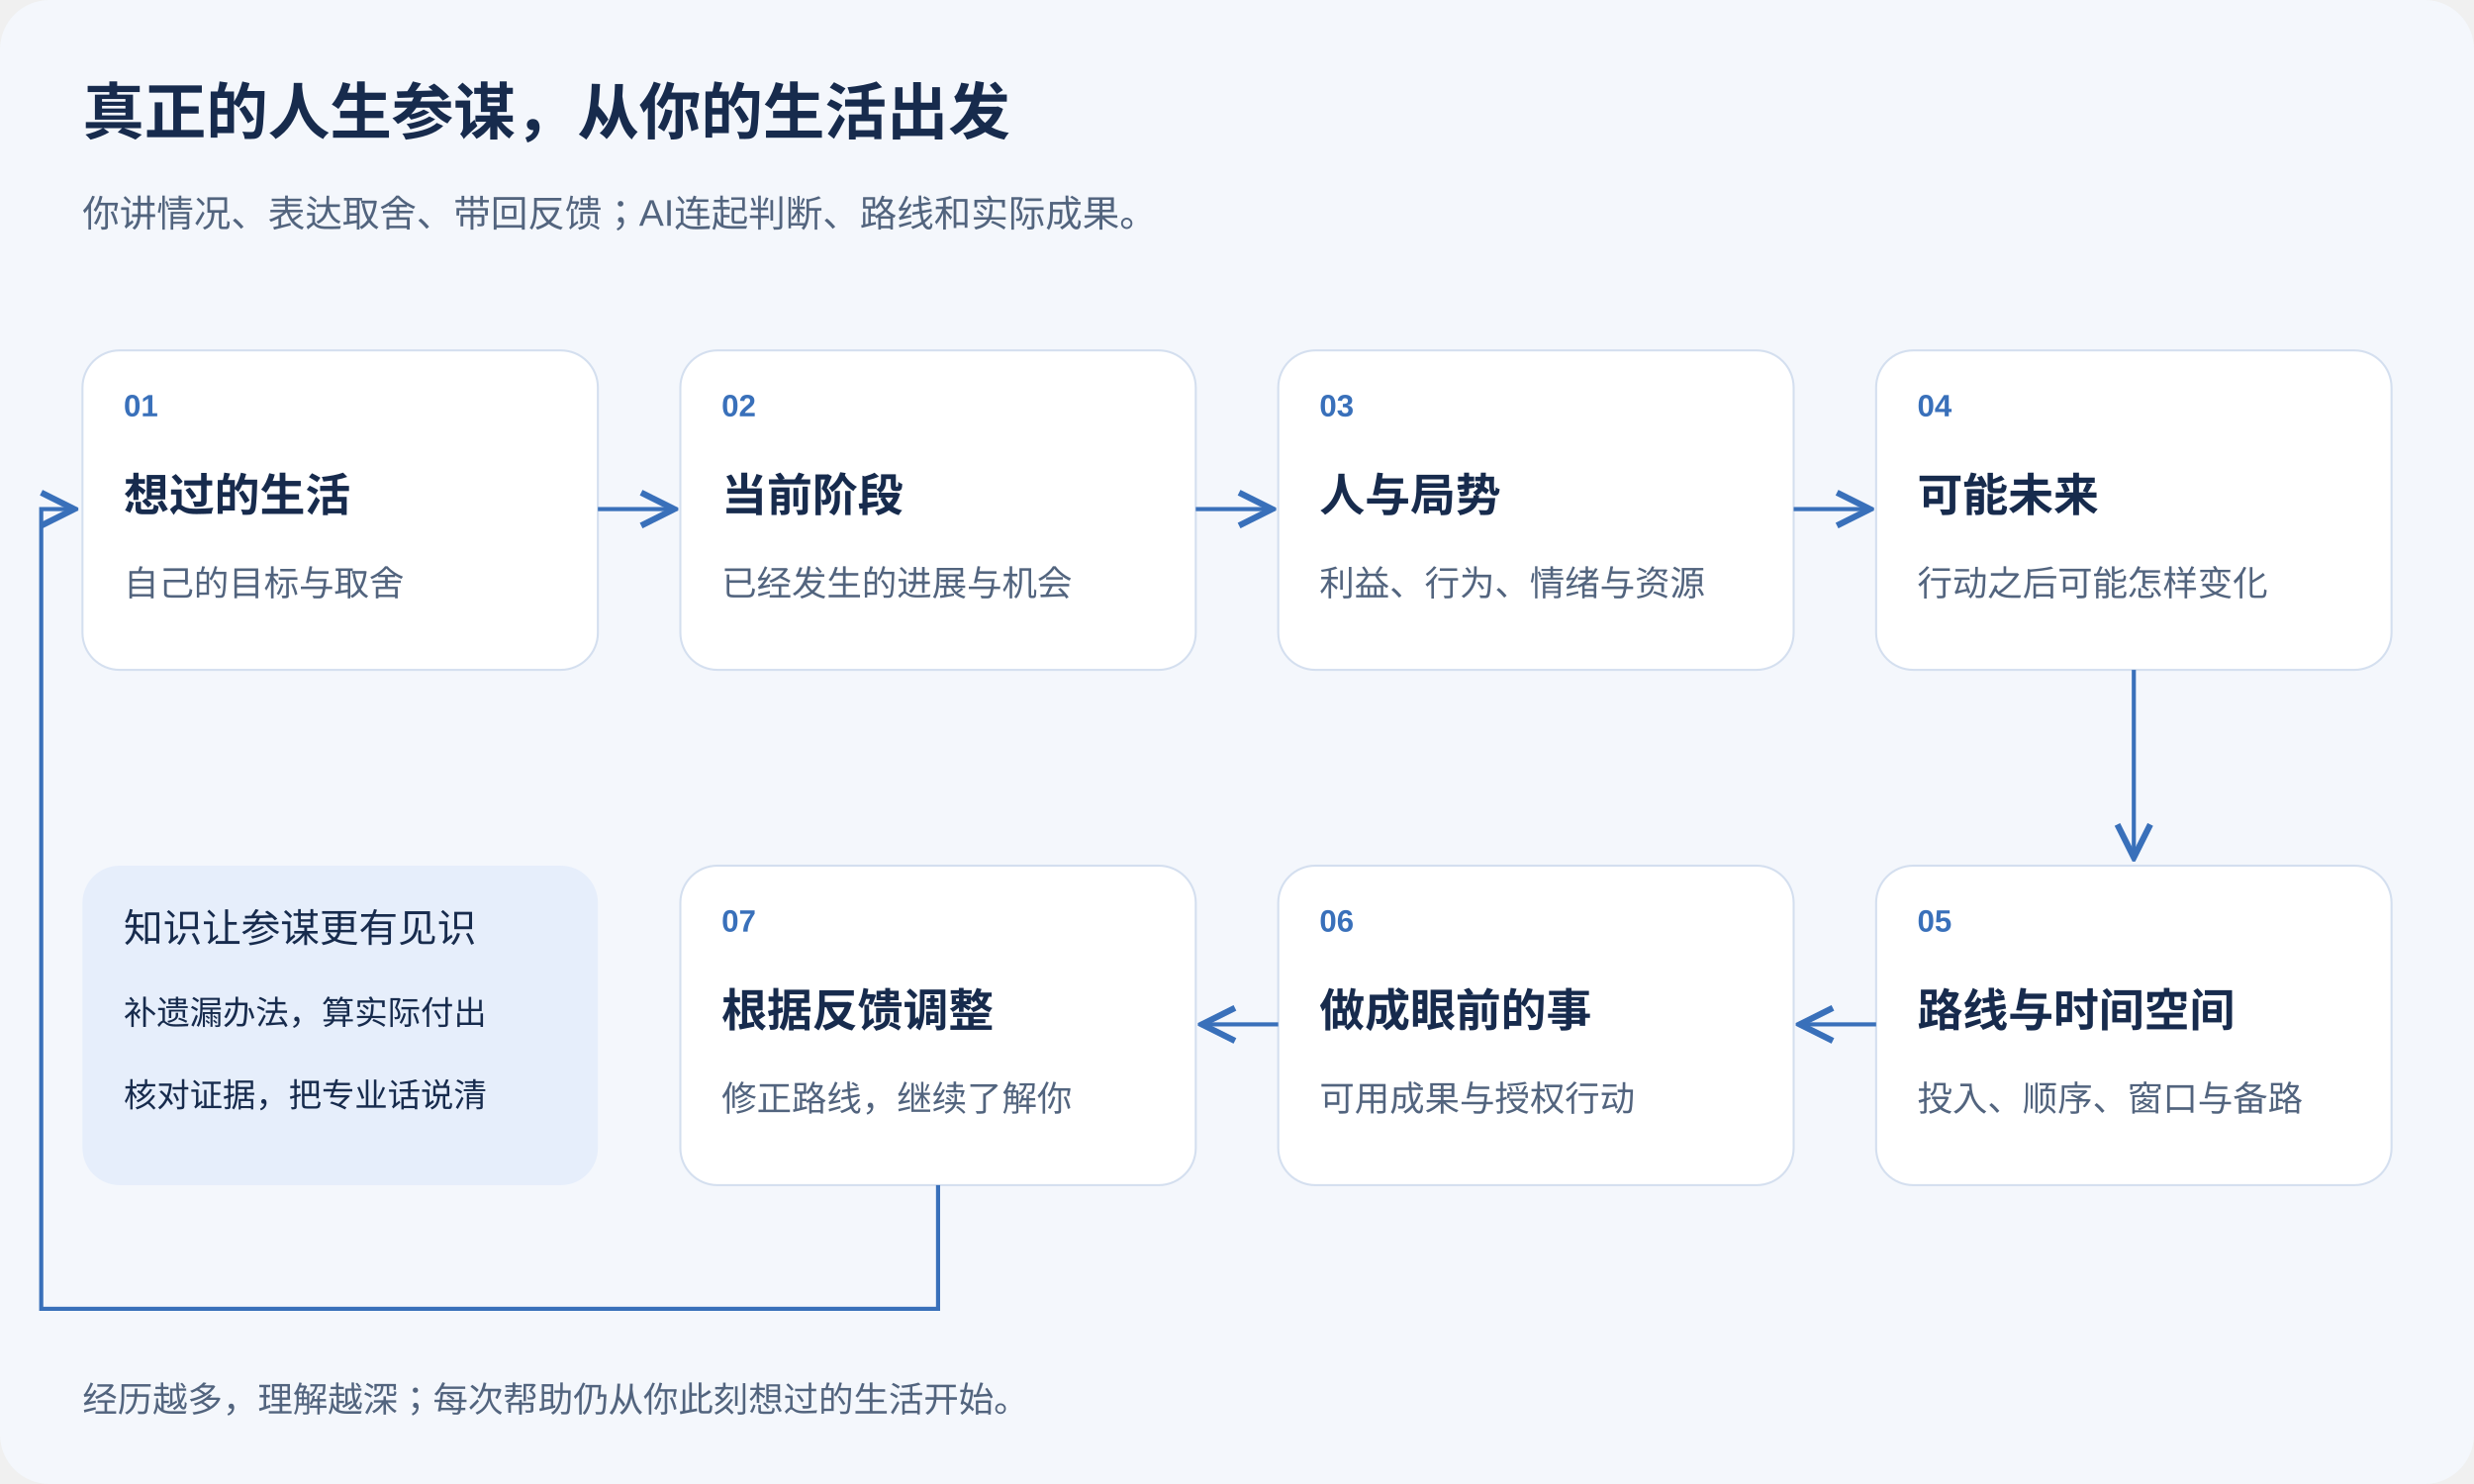
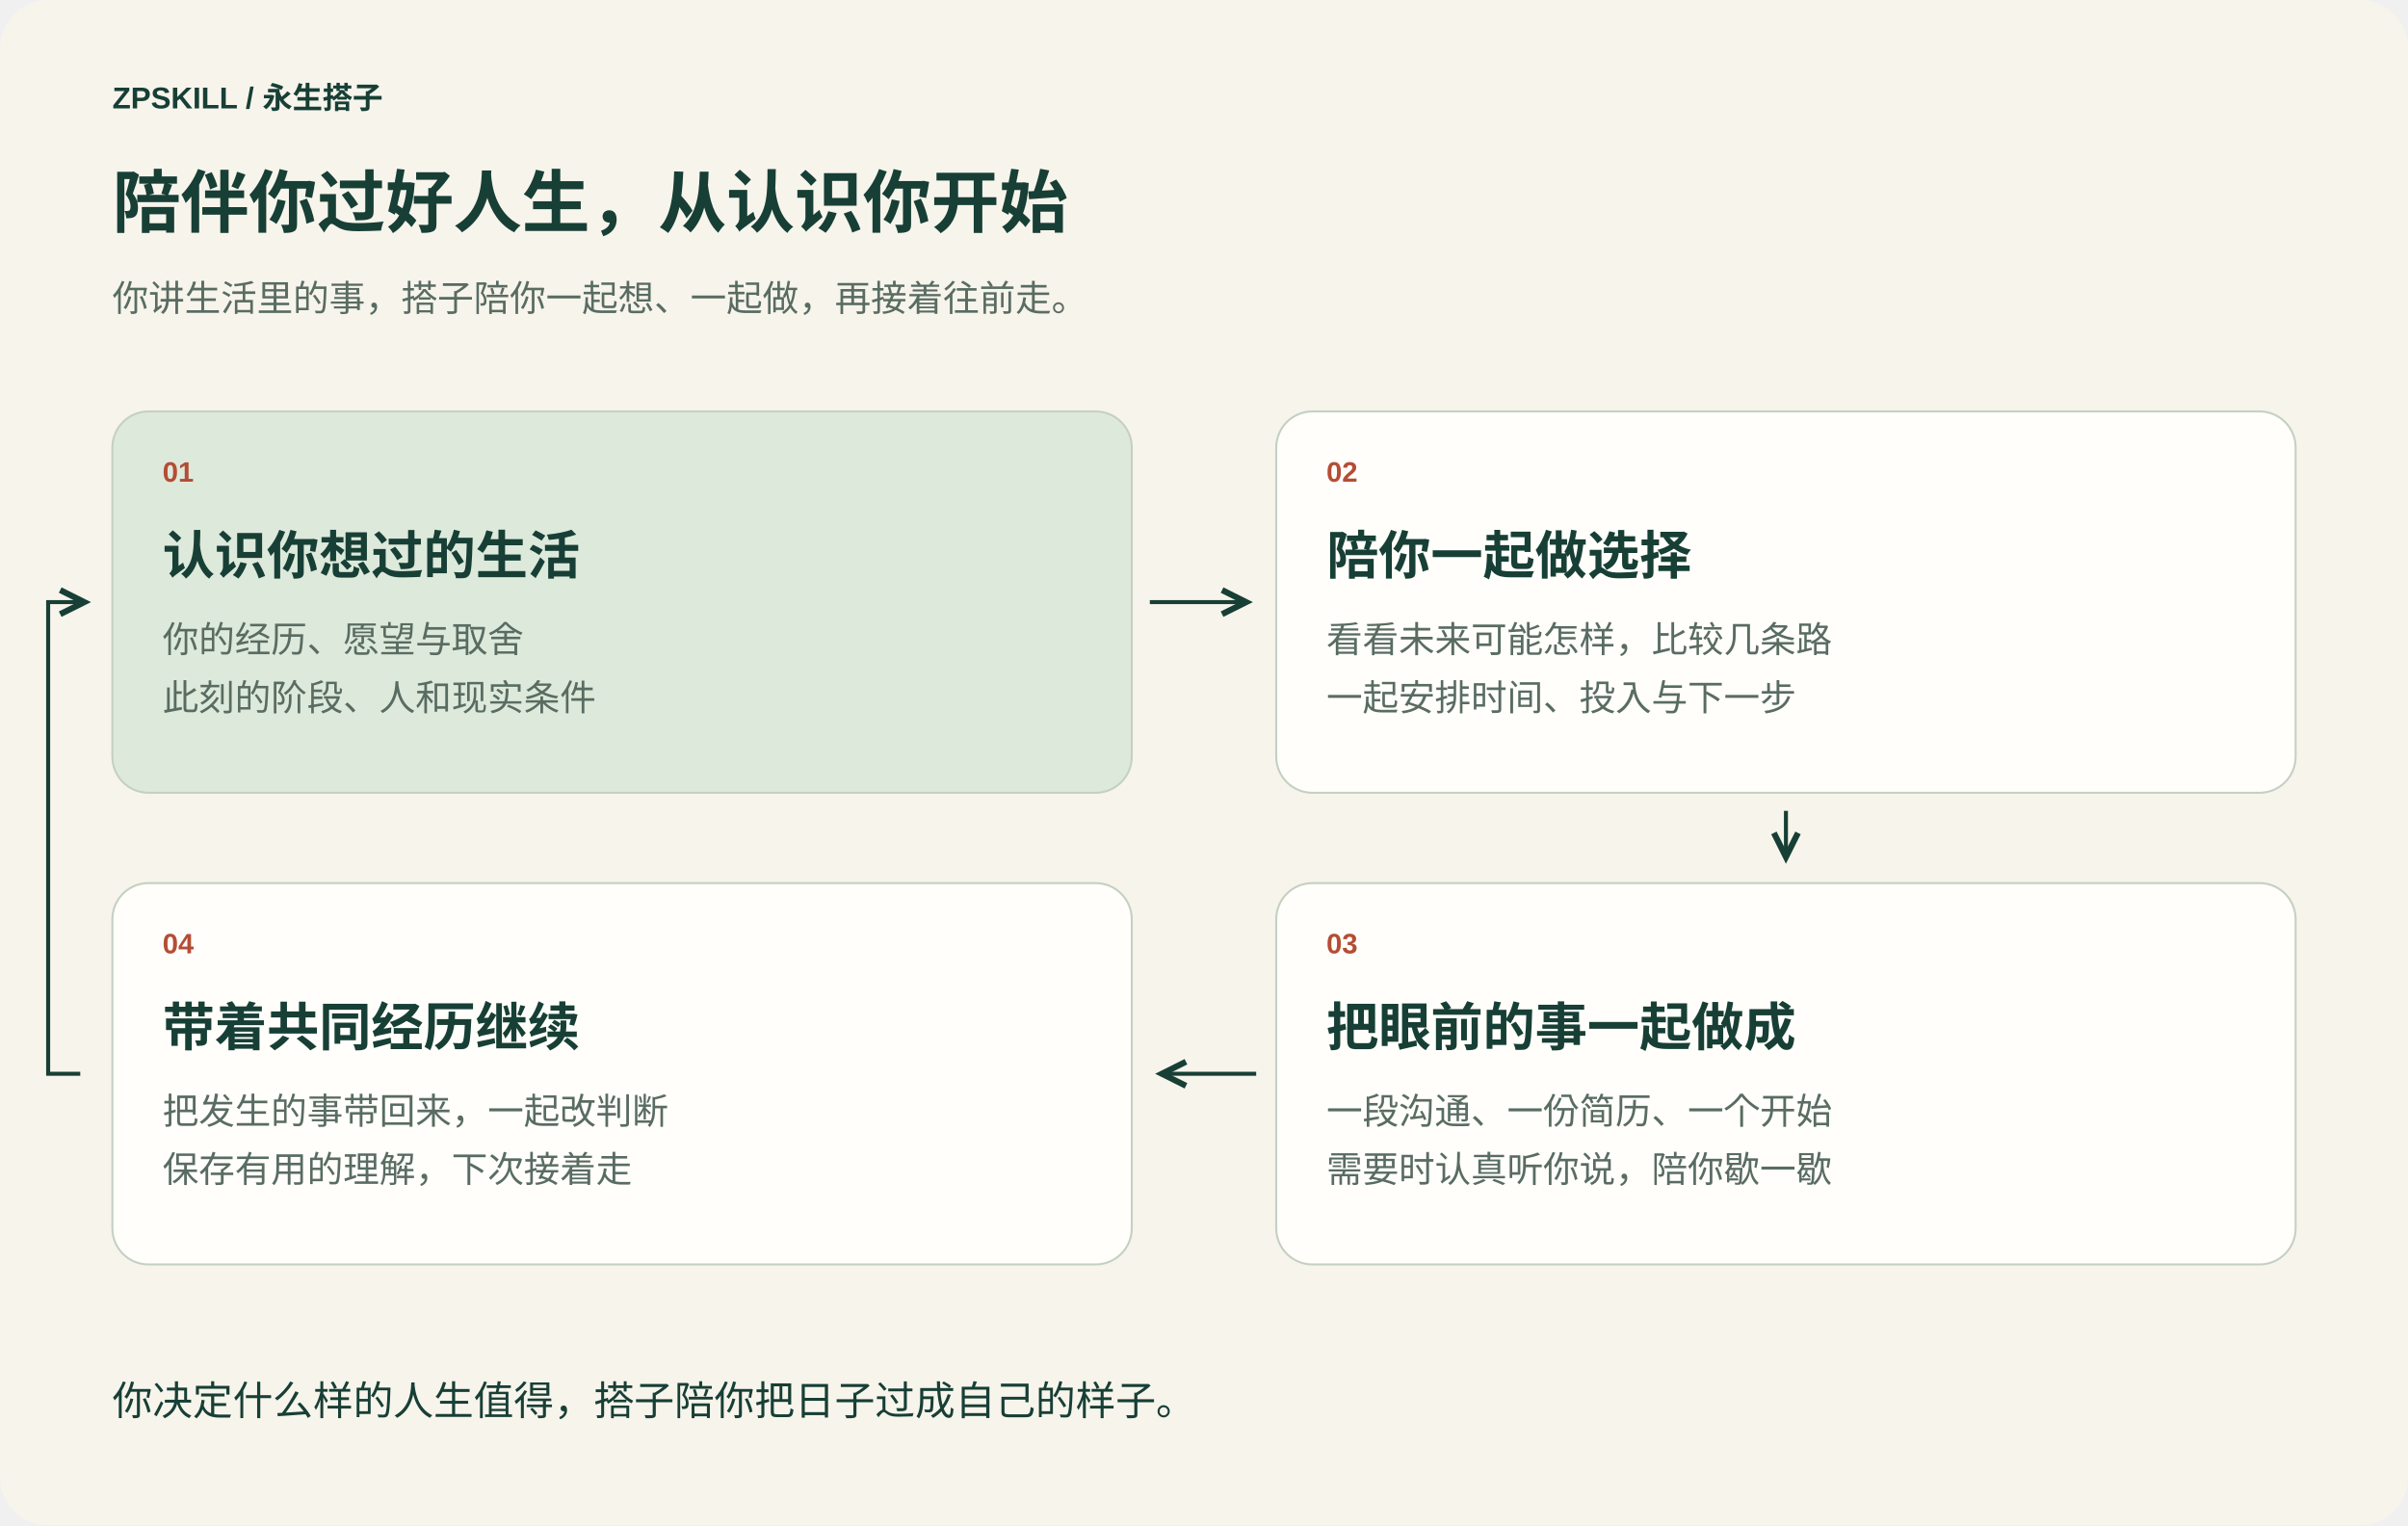
- <svg xmlns="http://www.w3.org/2000/svg" width="1200" height="720" viewBox="0 0 1200 720" role="img" aria-labelledby="title desc">
+ <svg xmlns="http://www.w3.org/2000/svg" width="1200" height="760" viewBox="0 0 1200 760" role="img" aria-labelledby="title desc">
  <defs>
-     <marker id="arrow" markerWidth="10" markerHeight="10" refX="8" refY="5" orient="auto">
-       <path d="M1 1L9 5L1 9" fill="none" stroke="#3970ba" stroke-width="1.5" />
+     <marker id="arrow" markerWidth="9" markerHeight="9" refX="7" refY="4" orient="auto">
+       <path d="M1 1L7 4L1 7" fill="none" stroke="#173F35" stroke-width="1.5" />
    </marker>
  </defs>
-   <rect width="1200" height="720" rx="24" fill="#f4f7fc" />
-   <g font-family="-apple-system,BlinkMacSystemFont,Segoe UI,PingFang SC,Arial,sans-serif">
-     <text x="40" y="65" font-size="30" font-weight="700" fill="#172b4d">真正的人生参谋，从你的生活出发</text>
-     <text x="40" y="110" font-size="18" fill="#52647e">你讲情况、表达取舍、带回反馈；AI连起判断、路线和实际成果。</text>
-     <rect x="40" y="170" width="250" height="155" rx="18" fill="white" stroke="#d4dfef" />
-     <text x="60" y="202" font-size="15" font-weight="700" fill="#3970ba">01</text>
-     <text x="60" y="248" font-size="22" font-weight="650" fill="#172b4d">想过的生活</text>
-     <text x="60" y="289" font-size="17" fill="#52647e">自己的目标与取舍</text>
-     <rect x="330" y="170" width="250" height="155" rx="18" fill="white" stroke="#d4dfef" />
-     <text x="350" y="202" font-size="15" font-weight="700" fill="#3970ba">02</text>
-     <text x="350" y="248" font-size="22" font-weight="650" fill="#172b4d">当前阶段</text>
-     <text x="350" y="289" font-size="17" fill="#52647e">已经发生的进展与机会</text>
-     <rect x="620" y="170" width="250" height="155" rx="18" fill="white" stroke="#d4dfef" />
-     <text x="640" y="202" font-size="15" font-weight="700" fill="#3970ba">03</text>
-     <text x="640" y="248" font-size="22" font-weight="650" fill="#172b4d">人与局势</text>
-     <text x="640" y="289" font-size="17" fill="#52647e">利益、行为、情绪与资源</text>
-     <rect x="910" y="170" width="250" height="155" rx="18" fill="white" stroke="#d4dfef" />
-     <text x="930" y="202" font-size="15" font-weight="700" fill="#3970ba">04</text>
-     <text x="930" y="248" font-size="22" font-weight="650" fill="#172b4d">可能未来</text>
-     <text x="930" y="289" font-size="17" fill="#52647e">行动之后可能怎样变化</text>
-     <rect x="910" y="420" width="250" height="155" rx="18" fill="white" stroke="#d4dfef" />
-     <text x="930" y="452" font-size="15" font-weight="700" fill="#3970ba">05</text>
-     <text x="930" y="498" font-size="22" font-weight="650" fill="#172b4d">路线与时间空间</text>
-     <text x="930" y="539" font-size="17" fill="#52647e">投入、顺序、窗口与备路</text>
-     <rect x="620" y="420" width="250" height="155" rx="18" fill="white" stroke="#d4dfef" />
-     <text x="640" y="452" font-size="15" font-weight="700" fill="#3970ba">06</text>
-     <text x="640" y="498" font-size="22" font-weight="650" fill="#172b4d">做成眼前的事</text>
-     <text x="640" y="539" font-size="17" fill="#52647e">可用成果与授权行动</text>
-     <rect x="330" y="420" width="250" height="155" rx="18" fill="white" stroke="#d4dfef" />
-     <text x="350" y="452" font-size="15" font-weight="700" fill="#3970ba">07</text>
-     <text x="350" y="498" font-size="22" font-weight="650" fill="#172b4d">根据反馈调整</text>
-     <text x="350" y="539" font-size="17" fill="#52647e">修正路线，继续了解你</text>
-     <path d="M290 247H325" stroke="#3970ba" stroke-width="2" fill="none" marker-end="url(#arrow)" />
-     <path d="M580 247H615" stroke="#3970ba" stroke-width="2" fill="none" marker-end="url(#arrow)" />
-     <path d="M870 247H905" stroke="#3970ba" stroke-width="2" fill="none" marker-end="url(#arrow)" />
-     <path d="M1035 325V414" stroke="#3970ba" stroke-width="2" fill="none" marker-end="url(#arrow)" />
-     <path d="M910 497H875" stroke="#3970ba" stroke-width="2" fill="none" marker-end="url(#arrow)" />
-     <path d="M620 497H585" stroke="#3970ba" stroke-width="2" fill="none" marker-end="url(#arrow)" />
-     <path d="M455 575V635H20V247H34" stroke="#3970ba" stroke-width="2" fill="none" marker-end="url(#arrow)" />
-     <rect x="40" y="420" width="250" height="155" rx="18" fill="#e6eefb" />
-     <text x="60" y="457" font-size="19" fill="#172b4d">知识让参谋更有见识</text>
-     <text x="60" y="497" font-size="16" fill="#172b4d">补遗漏办法，算实际付出</text>
-     <text x="60" y="537" font-size="16" fill="#172b4d">核对证据，把专业话说清</text>
-     <text x="40" y="685" font-size="17" fill="#52647e">经历越多，理解越深；每次帮助仍从你此刻想过的生活开始。</text>
+   <rect x="0" y="0" width="1200" height="760" rx="24" fill="#F7F4EC" />
+   <g font-family="-apple-system,BlinkMacSystemFont,Segoe UI,PingFang SC,Hiragino Sans GB,Microsoft YaHei,Arial,sans-serif">
+     <text x="56" y="54" font-size="15" fill="#173F35" font-weight="650">ZPSKILL / 永生搭子</text>
+     <text x="56" y="113" font-size="34" fill="#173F35" font-weight="700">陪伴你过好人生，从认识你开始</text>
+     <text x="56" y="155" font-size="18" fill="#596C62" font-weight="400">你讲生活里的事，搭子陪你一起想、一起做，再接着往前走。</text>
+     <rect x="56" y="205" width="508" height="190" rx="18" fill="#DDE9DB" stroke="#C4D0C2" />
+     <text x="81" y="240" font-size="14" fill="#B44D35" font-weight="650">01</text>
+     <text x="81" y="286" font-size="26" fill="#173F35" font-weight="650">认识你想过的生活</text>
+     <text x="81" y="325" font-size="18" fill="#596C62" font-weight="400">你的经历、愿望与取舍</text>
+     <text x="81" y="354" font-size="18" fill="#596C62" font-weight="400">此刻的阶段、人和现实条件</text>
+     <rect x="636" y="205" width="508" height="190" rx="18" fill="#FFFEFA" stroke="#C4D0C2" />
+     <text x="661" y="240" font-size="14" fill="#B44D35" font-weight="650">02</text>
+     <text x="661" y="286" font-size="26" fill="#173F35" font-weight="650">陪你一起做选择</text>
+     <text x="661" y="325" font-size="18" fill="#596C62" font-weight="400">看看未来可能怎样，比较几条路</text>
+     <text x="661" y="354" font-size="18" fill="#596C62" font-weight="400">一起安排时间、投入与下一步</text>
+     <rect x="636" y="440" width="508" height="190" rx="18" fill="#FFFEFA" stroke="#C4D0C2" />
+     <text x="661" y="475" font-size="14" fill="#B44D35" font-weight="650">03</text>
+     <text x="661" y="521" font-size="26" fill="#173F35" font-weight="650">把眼前的事一起做成</text>
+     <text x="661" y="560" font-size="18" fill="#596C62" font-weight="400">一段沟通、一份简历、一个开始</text>
+     <text x="661" y="589" font-size="18" fill="#596C62" font-weight="400">需要时认真听你说，陪你歇一歇</text>
+     <rect x="56" y="440" width="508" height="190" rx="18" fill="#FFFEFA" stroke="#C4D0C2" />
+     <text x="81" y="475" font-size="14" fill="#B44D35" font-weight="650">04</text>
+     <text x="81" y="521" font-size="26" fill="#173F35" font-weight="650">带着共同经历继续</text>
+     <text x="81" y="560" font-size="18" fill="#596C62" font-weight="400">把发生的事带回来，一起改判断</text>
+     <text x="81" y="589" font-size="18" fill="#596C62" font-weight="400">保存有用的理解，下次接着走</text>
+     <path d="M573 300H621" fill="none" stroke="#173F35" stroke-width="2" marker-end="url(#arrow)" />
+     <path d="M890 404V427" fill="none" stroke="#173F35" stroke-width="2" marker-end="url(#arrow)" />
+     <path d="M626 535H579" fill="none" stroke="#173F35" stroke-width="2" marker-end="url(#arrow)" />
+     <path d="M40 535H24V300H42" fill="none" stroke="#173F35" stroke-width="2" marker-end="url(#arrow)" />
+     <text x="56" y="705" font-size="20" fill="#173F35" font-weight="500">你决定什么样的人生值得，搭子陪你把日子过成自己的样子。</text>
  </g>
</svg>
